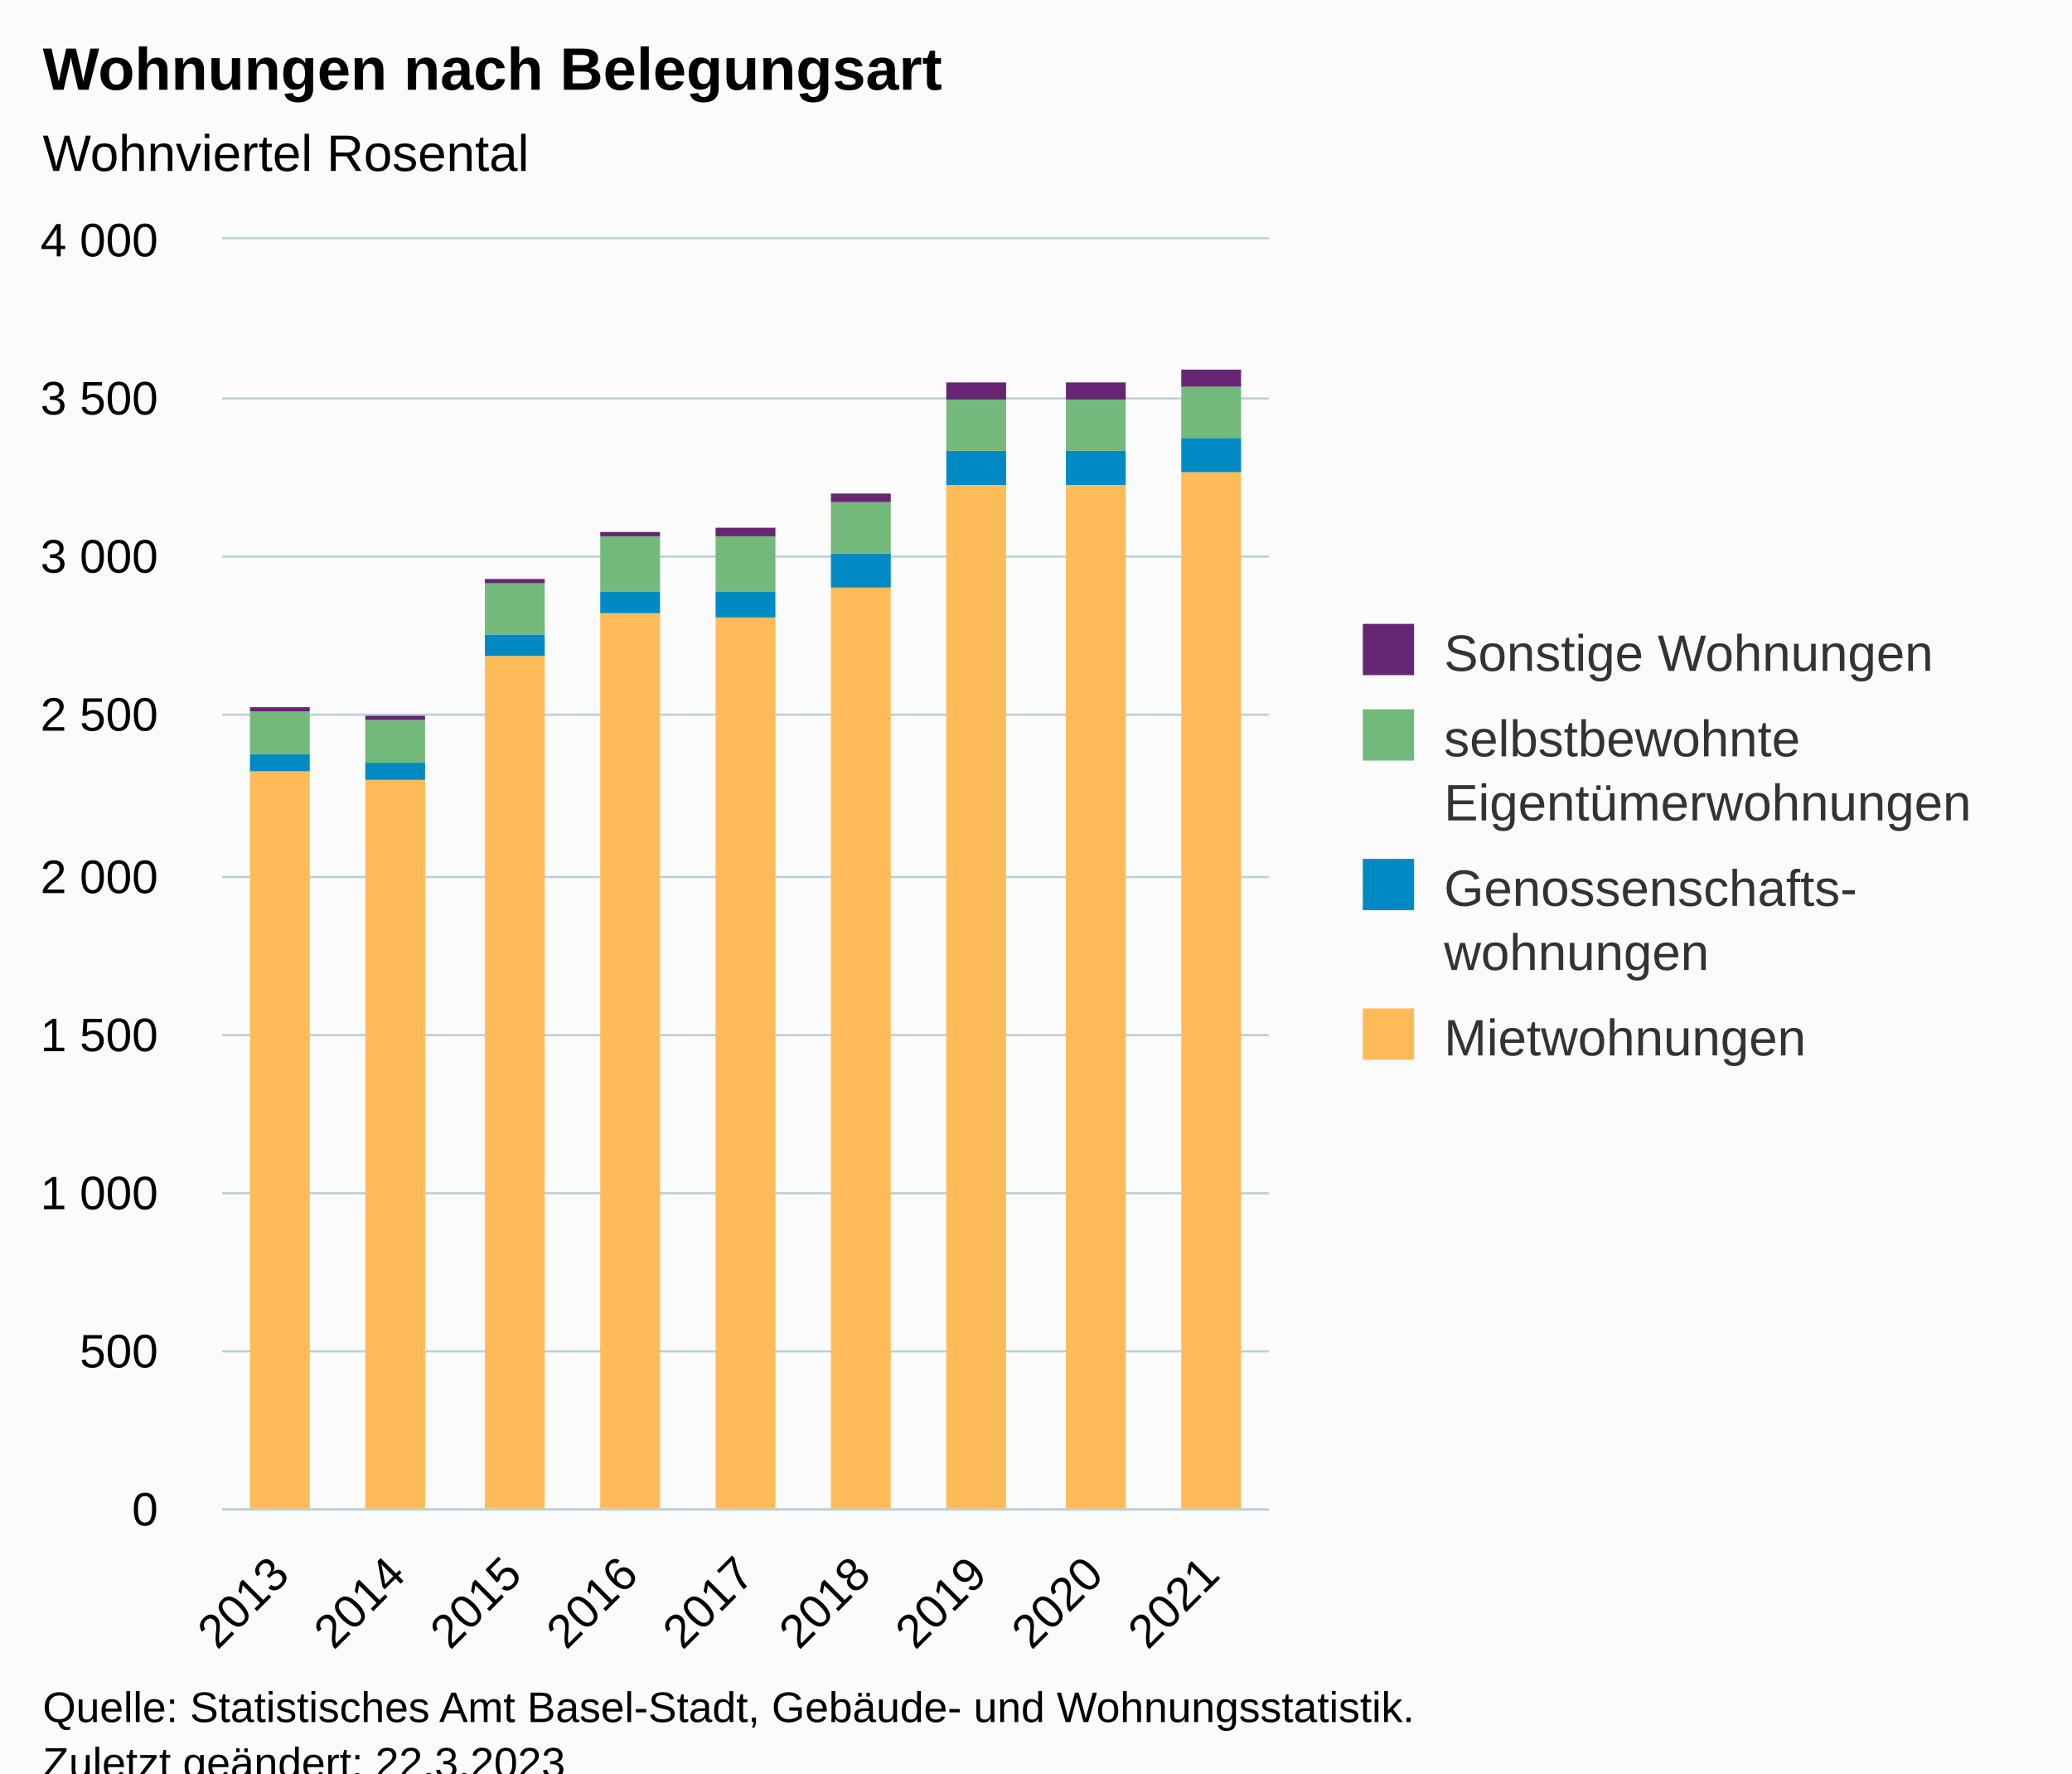
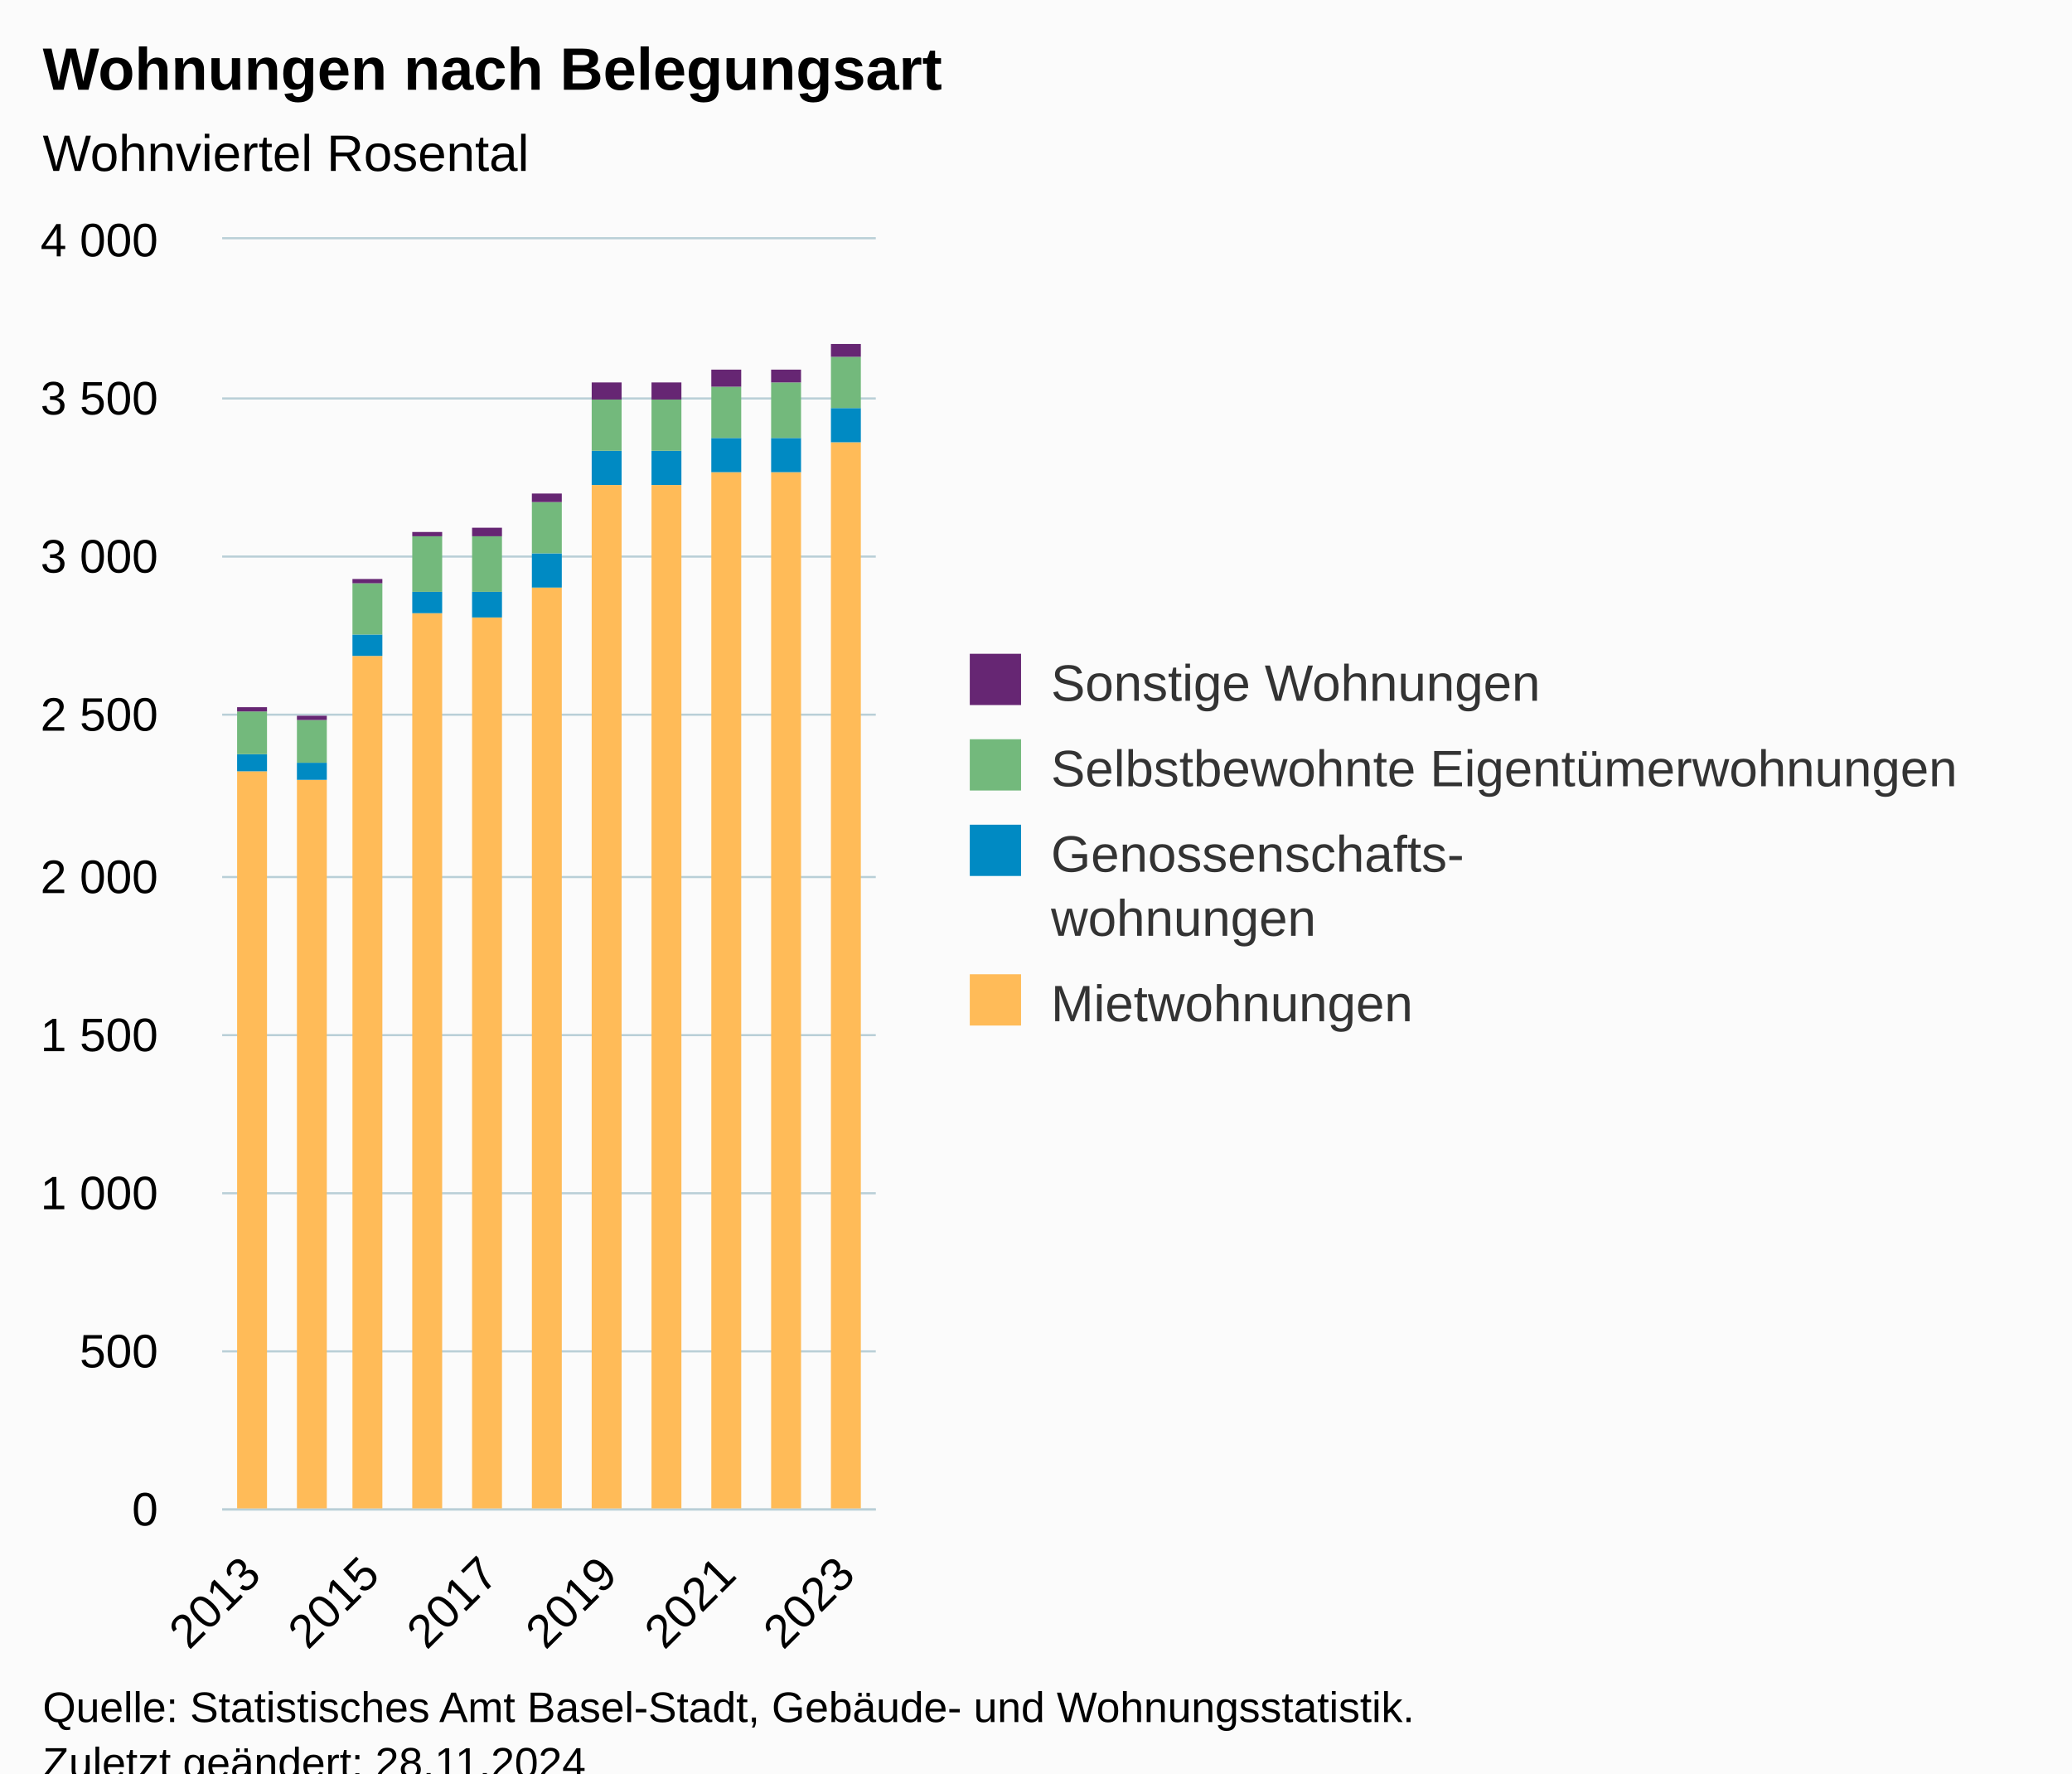
<svg xmlns="http://www.w3.org/2000/svg" version="1.1" class="highcharts-root" style="font-family:Arial;font-size:12px;" viewBox="0 0 485 415">
  <defs>
-     <clipPath id="highcharts-ew53rr9-43-">
-       <rect x="0" y="0" width="245" height="297" fill="none" />
+     <clipPath id="highcharts-1jg31yi-51-">
+       <rect x="0" y="0" width="153" height="297" fill="none" />
    </clipPath>
-     <clipPath id="highcharts-ew53rr9-53-">
-       <rect x="0" y="0" width="245" height="297" fill="none" />
+     <clipPath id="highcharts-1jg31yi-63-">
+       <rect x="0" y="0" width="153" height="297" fill="none" />
    </clipPath>
-     <clipPath id="highcharts-ew53rr9-81-">
-       <rect x="52" y="56" width="245" height="297" fill="none" />
+     <clipPath id="highcharts-1jg31yi-97-">
+       <rect x="52" y="56" width="153" height="297" fill="none" />
    </clipPath>
  </defs>
  <rect fill="#fbfbfb" class="highcharts-background" x="0" y="0" width="485" height="428" rx="0" ry="0" />
-   <rect fill="none" class="highcharts-plot-background" x="52" y="56" width="245" height="297" />
+   <rect fill="none" class="highcharts-plot-background" x="52" y="56" width="153" height="297" />
  <g class="highcharts-pane-group" data-z-index="0" />
  <g class="highcharts-grid highcharts-xaxis-grid" data-z-index="1">
-     <path fill="none" data-z-index="1" class="highcharts-grid-line" d="M 78.5 56 L 78.5 353" opacity="1" />
-     <path fill="none" data-z-index="1" class="highcharts-grid-line" d="M 105.5 56 L 105.5 353" opacity="1" />
-     <path fill="none" data-z-index="1" class="highcharts-grid-line" d="M 133.5 56 L 133.5 353" opacity="1" />
-     <path fill="none" data-z-index="1" class="highcharts-grid-line" d="M 160.5 56 L 160.5 353" opacity="1" />
-     <path fill="none" data-z-index="1" class="highcharts-grid-line" d="M 187.5 56 L 187.5 353" opacity="1" />
-     <path fill="none" data-z-index="1" class="highcharts-grid-line" d="M 214.5 56 L 214.5 353" opacity="1" />
-     <path fill="none" data-z-index="1" class="highcharts-grid-line" d="M 242.5 56 L 242.5 353" opacity="1" />
-     <path fill="none" data-z-index="1" class="highcharts-grid-line" d="M 269.5 56 L 269.5 353" opacity="1" />
-     <path fill="none" data-z-index="1" class="highcharts-grid-line" d="M 296.5 56 L 296.5 353" opacity="1" />
-     <path fill="none" data-z-index="1" class="highcharts-grid-line" d="M 51.5 56 L 51.5 353" opacity="1" />
+     <path fill="none" data-z-index="1" class="highcharts-grid-line" d="M 58.5 56 L 58.5 353" opacity="1" />
+     <path fill="none" data-z-index="1" class="highcharts-grid-line" d="M 86.5 56 L 86.5 353" opacity="1" />
+     <path fill="none" data-z-index="1" class="highcharts-grid-line" d="M 114.5 56 L 114.5 353" opacity="1" />
+     <path fill="none" data-z-index="1" class="highcharts-grid-line" d="M 141.5 56 L 141.5 353" opacity="1" />
+     <path fill="none" data-z-index="1" class="highcharts-grid-line" d="M 169.5 56 L 169.5 353" opacity="1" />
+     <path fill="none" data-z-index="1" class="highcharts-grid-line" d="M 197.5 56 L 197.5 353" opacity="1" />
  </g>
  <g class="highcharts-grid highcharts-yaxis-grid" data-z-index="1">
-     <path fill="none" stroke="#B9CFD7" stroke-width="0.5" data-z-index="1" class="highcharts-grid-line" d="M 52 353.25 L 297 353.25" opacity="1" />
-     <path fill="none" stroke="#B9CFD7" stroke-width="0.5" data-z-index="1" class="highcharts-grid-line" d="M 52 316.25 L 297 316.25" opacity="1" />
-     <path fill="none" stroke="#B9CFD7" stroke-width="0.5" data-z-index="1" class="highcharts-grid-line" d="M 52 279.25 L 297 279.25" opacity="1" />
-     <path fill="none" stroke="#B9CFD7" stroke-width="0.5" data-z-index="1" class="highcharts-grid-line" d="M 52 242.25 L 297 242.25" opacity="1" />
-     <path fill="none" stroke="#B9CFD7" stroke-width="0.5" data-z-index="1" class="highcharts-grid-line" d="M 52 205.25 L 297 205.25" opacity="1" />
-     <path fill="none" stroke="#B9CFD7" stroke-width="0.5" data-z-index="1" class="highcharts-grid-line" d="M 52 167.25 L 297 167.25" opacity="1" />
-     <path fill="none" stroke="#B9CFD7" stroke-width="0.5" data-z-index="1" class="highcharts-grid-line" d="M 52 130.25 L 297 130.25" opacity="1" />
-     <path fill="none" stroke="#B9CFD7" stroke-width="0.5" data-z-index="1" class="highcharts-grid-line" d="M 52 93.25 L 297 93.25" opacity="1" />
-     <path fill="none" stroke="#B9CFD7" stroke-width="0.5" data-z-index="1" class="highcharts-grid-line" d="M 52 55.75 L 297 55.75" opacity="1" />
+     <path fill="none" stroke="#B9CFD7" stroke-width="0.5" data-z-index="1" class="highcharts-grid-line" d="M 52 353.25 L 205 353.25" opacity="1" />
+     <path fill="none" stroke="#B9CFD7" stroke-width="0.5" data-z-index="1" class="highcharts-grid-line" d="M 52 316.25 L 205 316.25" opacity="1" />
+     <path fill="none" stroke="#B9CFD7" stroke-width="0.5" data-z-index="1" class="highcharts-grid-line" d="M 52 279.25 L 205 279.25" opacity="1" />
+     <path fill="none" stroke="#B9CFD7" stroke-width="0.5" data-z-index="1" class="highcharts-grid-line" d="M 52 242.25 L 205 242.25" opacity="1" />
+     <path fill="none" stroke="#B9CFD7" stroke-width="0.5" data-z-index="1" class="highcharts-grid-line" d="M 52 205.25 L 205 205.25" opacity="1" />
+     <path fill="none" stroke="#B9CFD7" stroke-width="0.5" data-z-index="1" class="highcharts-grid-line" d="M 52 167.25 L 205 167.25" opacity="1" />
+     <path fill="none" stroke="#B9CFD7" stroke-width="0.5" data-z-index="1" class="highcharts-grid-line" d="M 52 130.25 L 205 130.25" opacity="1" />
+     <path fill="none" stroke="#B9CFD7" stroke-width="0.5" data-z-index="1" class="highcharts-grid-line" d="M 52 93.25 L 205 93.25" opacity="1" />
+     <path fill="none" stroke="#B9CFD7" stroke-width="0.5" data-z-index="1" class="highcharts-grid-line" d="M 52 55.75 L 205 55.75" opacity="1" />
  </g>
-   <rect fill="none" class="highcharts-plot-border" data-z-index="1" x="52" y="56" width="245" height="297" />
+   <rect fill="none" class="highcharts-plot-border" data-z-index="1" x="52" y="56" width="153" height="297" />
  <g class="highcharts-axis highcharts-xaxis" data-z-index="2">
-     <path fill="none" class="highcharts-axis-line" stroke="#B9CFD7" stroke-width="0.5" data-z-index="7" d="M 52 353.25 L 297 353.25" />
+     <path fill="none" class="highcharts-axis-line" stroke="#B9CFD7" stroke-width="0.5" data-z-index="7" d="M 52 353.25 L 205 353.25" />
  </g>
  <g class="highcharts-axis highcharts-yaxis" data-z-index="2">
    <path fill="none" class="highcharts-axis-line" data-z-index="7" d="M 52 56 L 52 353" />
  </g>
  <g class="highcharts-series-group" data-z-index="3">
-     <g class="highcharts-series highcharts-series-0 highcharts-column-series" data-z-index="0.1" opacity="1" transform="translate(52,56) scale(1 1)" clip-path="url(#highcharts-ew53rr9-53-)">
-       <rect x="6.5" y="124.5" width="14" height="173" fill="#ffbb58" stroke="#ffffff" stroke-width="1e-7" opacity="1" class="highcharts-point" />
-       <rect x="33.5" y="126.5" width="14" height="171" fill="#ffbb58" stroke="#ffffff" stroke-width="1e-7" opacity="1" class="highcharts-point" />
-       <rect x="61.5" y="97.5" width="14" height="200" fill="#ffbb58" stroke="#ffffff" stroke-width="1e-7" opacity="1" class="highcharts-point" />
-       <rect x="88.5" y="87.5" width="14" height="210" fill="#ffbb58" stroke="#ffffff" stroke-width="1e-7" opacity="1" class="highcharts-point" />
-       <rect x="115.5" y="88.5" width="14" height="209" fill="#ffbb58" stroke="#ffffff" stroke-width="1e-7" opacity="1" class="highcharts-point" />
-       <rect x="142.5" y="81.5" width="14" height="216" fill="#ffbb58" stroke="#ffffff" stroke-width="1e-7" opacity="1" class="highcharts-point" />
-       <rect x="169.5" y="57.5" width="14" height="240" fill="#ffbb58" stroke="#ffffff" stroke-width="1e-7" opacity="1" class="highcharts-point" />
-       <rect x="197.5" y="57.5" width="14" height="240" fill="#ffbb58" stroke="#ffffff" stroke-width="1e-7" opacity="1" class="highcharts-point" />
-       <rect x="224.5" y="54.5" width="14" height="243" fill="#ffbb58" stroke="#ffffff" stroke-width="1e-7" opacity="1" class="highcharts-point" />
+     <g class="highcharts-series highcharts-series-0 highcharts-column-series" data-z-index="0.1" opacity="1" transform="translate(52,56) scale(1 1)" clip-path="url(#highcharts-1jg31yi-63-)">
+       <rect x="3.5" y="124.5" width="7" height="173" fill="#ffbb58" stroke="#ffffff" stroke-width="1e-7" opacity="1" class="highcharts-point" />
+       <rect x="17.5" y="126.5" width="7" height="171" fill="#ffbb58" stroke="#ffffff" stroke-width="1e-7" opacity="1" class="highcharts-point" />
+       <rect x="30.5" y="97.5" width="7" height="200" fill="#ffbb58" stroke="#ffffff" stroke-width="1e-7" opacity="1" class="highcharts-point" />
+       <rect x="44.5" y="87.5" width="7" height="210" fill="#ffbb58" stroke="#ffffff" stroke-width="1e-7" opacity="1" class="highcharts-point" />
+       <rect x="58.5" y="88.5" width="7" height="209" fill="#ffbb58" stroke="#ffffff" stroke-width="1e-7" opacity="1" class="highcharts-point" />
+       <rect x="72.5" y="81.5" width="7" height="216" fill="#ffbb58" stroke="#ffffff" stroke-width="1e-7" opacity="1" class="highcharts-point" />
+       <rect x="86.5" y="57.5" width="7" height="240" fill="#ffbb58" stroke="#ffffff" stroke-width="1e-7" opacity="1" class="highcharts-point" />
+       <rect x="100.5" y="57.5" width="7" height="240" fill="#ffbb58" stroke="#ffffff" stroke-width="1e-7" opacity="1" class="highcharts-point" />
+       <rect x="114.5" y="54.5" width="7" height="243" fill="#ffbb58" stroke="#ffffff" stroke-width="1e-7" opacity="1" class="highcharts-point" />
+       <rect x="128.5" y="54.5" width="7" height="243" fill="#ffbb58" stroke="#ffffff" stroke-width="1e-7" opacity="1" class="highcharts-point" />
+       <rect x="142.5" y="47.5" width="7" height="250" fill="#ffbb58" stroke="#ffffff" stroke-width="1e-7" opacity="1" class="highcharts-point" />
    </g>
    <g class="highcharts-markers highcharts-series-0 highcharts-column-series" data-z-index="0.1" opacity="1" transform="translate(52,56) scale(1 1)" clip-path="none" />
-     <g class="highcharts-series highcharts-series-1 highcharts-column-series" data-z-index="0.1" opacity="1" transform="translate(52,56) scale(1 1)" clip-path="url(#highcharts-ew53rr9-53-)">
-       <rect x="6.5" y="120.5" width="14" height="4" fill="#008AC3" stroke="#ffffff" stroke-width="1e-7" opacity="1" class="highcharts-point" />
-       <rect x="33.5" y="122.5" width="14" height="4" fill="#008AC3" stroke="#ffffff" stroke-width="1e-7" opacity="1" class="highcharts-point" />
-       <rect x="61.5" y="92.5" width="14" height="5" fill="#008AC3" stroke="#ffffff" stroke-width="1e-7" opacity="1" class="highcharts-point" />
-       <rect x="88.5" y="82.5" width="14" height="5" fill="#008AC3" stroke="#ffffff" stroke-width="1e-7" opacity="1" class="highcharts-point" />
-       <rect x="115.5" y="82.5" width="14" height="6" fill="#008AC3" stroke="#ffffff" stroke-width="1e-7" opacity="1" class="highcharts-point" />
-       <rect x="142.5" y="73.5" width="14" height="8" fill="#008AC3" stroke="#ffffff" stroke-width="1e-7" opacity="1" class="highcharts-point" />
-       <rect x="169.5" y="49.5" width="14" height="8" fill="#008AC3" stroke="#ffffff" stroke-width="1e-7" opacity="1" class="highcharts-point" />
-       <rect x="197.5" y="49.5" width="14" height="8" fill="#008AC3" stroke="#ffffff" stroke-width="1e-7" opacity="1" class="highcharts-point" />
-       <rect x="224.5" y="46.5" width="14" height="8" fill="#008AC3" stroke="#ffffff" stroke-width="1e-7" opacity="1" class="highcharts-point" />
+     <g class="highcharts-series highcharts-series-1 highcharts-column-series" data-z-index="0.1" opacity="1" transform="translate(52,56) scale(1 1)" clip-path="url(#highcharts-1jg31yi-63-)">
+       <rect x="3.5" y="120.5" width="7" height="4" fill="#008AC3" stroke="#ffffff" stroke-width="1e-7" opacity="1" class="highcharts-point" />
+       <rect x="17.5" y="122.5" width="7" height="4" fill="#008AC3" stroke="#ffffff" stroke-width="1e-7" opacity="1" class="highcharts-point" />
+       <rect x="30.5" y="92.5" width="7" height="5" fill="#008AC3" stroke="#ffffff" stroke-width="1e-7" opacity="1" class="highcharts-point" />
+       <rect x="44.5" y="82.5" width="7" height="5" fill="#008AC3" stroke="#ffffff" stroke-width="1e-7" opacity="1" class="highcharts-point" />
+       <rect x="58.5" y="82.5" width="7" height="6" fill="#008AC3" stroke="#ffffff" stroke-width="1e-7" opacity="1" class="highcharts-point" />
+       <rect x="72.5" y="73.5" width="7" height="8" fill="#008AC3" stroke="#ffffff" stroke-width="1e-7" opacity="1" class="highcharts-point" />
+       <rect x="86.5" y="49.5" width="7" height="8" fill="#008AC3" stroke="#ffffff" stroke-width="1e-7" opacity="1" class="highcharts-point" />
+       <rect x="100.5" y="49.5" width="7" height="8" fill="#008AC3" stroke="#ffffff" stroke-width="1e-7" opacity="1" class="highcharts-point" />
+       <rect x="114.5" y="46.5" width="7" height="8" fill="#008AC3" stroke="#ffffff" stroke-width="1e-7" opacity="1" class="highcharts-point" />
+       <rect x="128.5" y="46.5" width="7" height="8" fill="#008AC3" stroke="#ffffff" stroke-width="1e-7" opacity="1" class="highcharts-point" />
+       <rect x="142.5" y="39.5" width="7" height="8" fill="#008AC3" stroke="#ffffff" stroke-width="1e-7" opacity="1" class="highcharts-point" />
    </g>
    <g class="highcharts-markers highcharts-series-1 highcharts-column-series" data-z-index="0.1" opacity="1" transform="translate(52,56) scale(1 1)" clip-path="none" />
-     <g class="highcharts-series highcharts-series-2 highcharts-column-series" data-z-index="0.1" opacity="1" transform="translate(52,56) scale(1 1)" clip-path="url(#highcharts-ew53rr9-53-)">
-       <rect x="6.5" y="110.5" width="14" height="10" fill="#73B97C" stroke="#ffffff" stroke-width="1e-7" opacity="1" class="highcharts-point" />
-       <rect x="33.5" y="112.5" width="14" height="10" fill="#73B97C" stroke="#ffffff" stroke-width="1e-7" opacity="1" class="highcharts-point" />
-       <rect x="61.5" y="80.5" width="14" height="12" fill="#73B97C" stroke="#ffffff" stroke-width="1e-7" opacity="1" class="highcharts-point" />
-       <rect x="88.5" y="69.5" width="14" height="13" fill="#73B97C" stroke="#ffffff" stroke-width="1e-7" opacity="1" class="highcharts-point" />
-       <rect x="115.5" y="69.5" width="14" height="13" fill="#73B97C" stroke="#ffffff" stroke-width="1e-7" opacity="1" class="highcharts-point" />
-       <rect x="142.5" y="61.5" width="14" height="12" fill="#73B97C" stroke="#ffffff" stroke-width="1e-7" opacity="1" class="highcharts-point" />
-       <rect x="169.5" y="37.5" width="14" height="12" fill="#73B97C" stroke="#ffffff" stroke-width="1e-7" opacity="1" class="highcharts-point" />
-       <rect x="197.5" y="37.5" width="14" height="12" fill="#73B97C" stroke="#ffffff" stroke-width="1e-7" opacity="1" class="highcharts-point" />
-       <rect x="224.5" y="34.5" width="14" height="12" fill="#73B97C" stroke="#ffffff" stroke-width="1e-7" opacity="1" class="highcharts-point" />
+     <g class="highcharts-series highcharts-series-2 highcharts-column-series" data-z-index="0.1" opacity="1" transform="translate(52,56) scale(1 1)" clip-path="url(#highcharts-1jg31yi-63-)">
+       <rect x="3.5" y="110.5" width="7" height="10" fill="#73B97C" stroke="#ffffff" stroke-width="1e-7" opacity="1" class="highcharts-point" />
+       <rect x="17.5" y="112.5" width="7" height="10" fill="#73B97C" stroke="#ffffff" stroke-width="1e-7" opacity="1" class="highcharts-point" />
+       <rect x="30.5" y="80.5" width="7" height="12" fill="#73B97C" stroke="#ffffff" stroke-width="1e-7" opacity="1" class="highcharts-point" />
+       <rect x="44.5" y="69.5" width="7" height="13" fill="#73B97C" stroke="#ffffff" stroke-width="1e-7" opacity="1" class="highcharts-point" />
+       <rect x="58.5" y="69.5" width="7" height="13" fill="#73B97C" stroke="#ffffff" stroke-width="1e-7" opacity="1" class="highcharts-point" />
+       <rect x="72.5" y="61.5" width="7" height="12" fill="#73B97C" stroke="#ffffff" stroke-width="1e-7" opacity="1" class="highcharts-point" />
+       <rect x="86.5" y="37.5" width="7" height="12" fill="#73B97C" stroke="#ffffff" stroke-width="1e-7" opacity="1" class="highcharts-point" />
+       <rect x="100.5" y="37.5" width="7" height="12" fill="#73B97C" stroke="#ffffff" stroke-width="1e-7" opacity="1" class="highcharts-point" />
+       <rect x="114.5" y="34.5" width="7" height="12" fill="#73B97C" stroke="#ffffff" stroke-width="1e-7" opacity="1" class="highcharts-point" />
+       <rect x="128.5" y="33.5" width="7" height="13" fill="#73B97C" stroke="#ffffff" stroke-width="1e-7" opacity="1" class="highcharts-point" />
+       <rect x="142.5" y="27.5" width="7" height="12" fill="#73B97C" stroke="#ffffff" stroke-width="1e-7" opacity="1" class="highcharts-point" />
    </g>
    <g class="highcharts-markers highcharts-series-2 highcharts-column-series" data-z-index="0.1" opacity="1" transform="translate(52,56) scale(1 1)" clip-path="none" />
-     <g class="highcharts-series highcharts-series-3 highcharts-column-series" data-z-index="0.1" opacity="1" transform="translate(52,56) scale(1 1)" clip-path="url(#highcharts-ew53rr9-53-)">
-       <rect x="6.5" y="109.5" width="14" height="1" fill="#662673" stroke="#ffffff" stroke-width="1e-7" opacity="1" class="highcharts-point" />
-       <rect x="33.5" y="111.5" width="14" height="1" fill="#662673" stroke="#ffffff" stroke-width="1e-7" opacity="1" class="highcharts-point" />
-       <rect x="61.5" y="79.5" width="14" height="1" fill="#662673" stroke="#ffffff" stroke-width="1e-7" opacity="1" class="highcharts-point" />
-       <rect x="88.5" y="68.5" width="14" height="1" fill="#662673" stroke="#ffffff" stroke-width="1e-7" opacity="1" class="highcharts-point" />
-       <rect x="115.5" y="67.5" width="14" height="2" fill="#662673" stroke="#ffffff" stroke-width="1e-7" opacity="1" class="highcharts-point" />
-       <rect x="142.5" y="59.5" width="14" height="2" fill="#662673" stroke="#ffffff" stroke-width="1e-7" opacity="1" class="highcharts-point" />
-       <rect x="169.5" y="33.5" width="14" height="4" fill="#662673" stroke="#ffffff" stroke-width="1e-7" opacity="1" class="highcharts-point" />
-       <rect x="197.5" y="33.5" width="14" height="4" fill="#662673" stroke="#ffffff" stroke-width="1e-7" opacity="1" class="highcharts-point" />
-       <rect x="224.5" y="30.5" width="14" height="4" fill="#662673" stroke="#ffffff" stroke-width="1e-7" opacity="1" class="highcharts-point" />
+     <g class="highcharts-series highcharts-series-3 highcharts-column-series" data-z-index="0.1" opacity="1" transform="translate(52,56) scale(1 1)" clip-path="url(#highcharts-1jg31yi-63-)">
+       <rect x="3.5" y="109.5" width="7" height="1" fill="#662673" stroke="#ffffff" stroke-width="1e-7" opacity="1" class="highcharts-point" />
+       <rect x="17.5" y="111.5" width="7" height="1" fill="#662673" stroke="#ffffff" stroke-width="1e-7" opacity="1" class="highcharts-point" />
+       <rect x="30.5" y="79.5" width="7" height="1" fill="#662673" stroke="#ffffff" stroke-width="1e-7" opacity="1" class="highcharts-point" />
+       <rect x="44.5" y="68.5" width="7" height="1" fill="#662673" stroke="#ffffff" stroke-width="1e-7" opacity="1" class="highcharts-point" />
+       <rect x="58.5" y="67.5" width="7" height="2" fill="#662673" stroke="#ffffff" stroke-width="1e-7" opacity="1" class="highcharts-point" />
+       <rect x="72.5" y="59.5" width="7" height="2" fill="#662673" stroke="#ffffff" stroke-width="1e-7" opacity="1" class="highcharts-point" />
+       <rect x="86.5" y="33.5" width="7" height="4" fill="#662673" stroke="#ffffff" stroke-width="1e-7" opacity="1" class="highcharts-point" />
+       <rect x="100.5" y="33.5" width="7" height="4" fill="#662673" stroke="#ffffff" stroke-width="1e-7" opacity="1" class="highcharts-point" />
+       <rect x="114.5" y="30.5" width="7" height="4" fill="#662673" stroke="#ffffff" stroke-width="1e-7" opacity="1" class="highcharts-point" />
+       <rect x="128.5" y="30.5" width="7" height="3" fill="#662673" stroke="#ffffff" stroke-width="1e-7" opacity="1" class="highcharts-point" />
+       <rect x="142.5" y="24.5" width="7" height="3" fill="#662673" stroke="#ffffff" stroke-width="1e-7" opacity="1" class="highcharts-point" />
    </g>
    <g class="highcharts-markers highcharts-series-3 highcharts-column-series" data-z-index="0.1" opacity="1" transform="translate(52,56) scale(1 1)" clip-path="none" />
  </g>
  <text x="10" text-anchor="start" class="highcharts-title" data-z-index="4" style="color:#000000;font-size:14px;font-weight:bold;fill:#000000;" y="21">
    <tspan>Wohnungen nach Belegungsart</tspan>
  </text>
  <text x="10" text-anchor="start" class="highcharts-subtitle" data-z-index="4" style="color:#000000;font-size:12px;font-weight:normal;fill:#000000;" y="40">
    <tspan>Wohnviertel Rosental</tspan>
  </text>
  <text x="10" text-anchor="start" class="highcharts-caption" data-z-index="4" style="color:#666666;fill:#666666;" y="400" />
-   <g class="highcharts-legend" data-z-index="7" transform="translate(309,139)">
-     <rect fill="none" class="highcharts-legend-box" rx="0" ry="0" x="0" y="0" width="166" height="121" visibility="visible" />
+   <g class="highcharts-legend" data-z-index="7" transform="translate(217,146)">
+     <rect fill="none" class="highcharts-legend-box" rx="0" ry="0" x="0" y="0" width="258" height="106" visibility="visible" />
    <g data-z-index="1">
      <g>
        <g class="highcharts-legend-item highcharts-column-series highcharts-color-undefined highcharts-series-3" data-z-index="1" transform="translate(8,3)">
          <text x="21" style="color:#333333;cursor:pointer;font-size:12px;font-weight:normal;fill:#333333;" text-anchor="start" data-z-index="2" y="15">
            <tspan>Sonstige Wohnungen</tspan>
          </text>
          <rect x="2" y="4" width="12" height="12" fill="#662673" class="highcharts-point" data-z-index="3" />
        </g>
        <g class="highcharts-legend-item highcharts-column-series highcharts-color-undefined highcharts-series-2" data-z-index="1" transform="translate(8,23)">
          <text x="21" y="15" style="color:#333333;cursor:pointer;font-size:12px;font-weight:normal;fill:#333333;" text-anchor="start" data-z-index="2">
-             <tspan>selbstbewohnte</tspan>
-             <tspan x="21" dy="15">Eigentümerwohnungen</tspan>
+             <tspan>Selbstbewohnte Eigentümerwohnungen</tspan>
          </text>
          <rect x="2" y="4" width="12" height="12" fill="#73B97C" class="highcharts-point" data-z-index="3" />
        </g>
-         <g class="highcharts-legend-item highcharts-column-series highcharts-color-undefined highcharts-series-1" data-z-index="1" transform="translate(8,58)">
+         <g class="highcharts-legend-item highcharts-column-series highcharts-color-undefined highcharts-series-1" data-z-index="1" transform="translate(8,43)">
          <text x="21" y="15" style="color:#333333;cursor:pointer;font-size:12px;font-weight:normal;fill:#333333;" text-anchor="start" data-z-index="2">
            <tspan>Genossenschafts-</tspan>
            <tspan x="21" dy="15">wohnungen</tspan>
          </text>
          <rect x="2" y="4" width="12" height="12" fill="#008AC3" class="highcharts-point" data-z-index="3" />
        </g>
-         <g class="highcharts-legend-item highcharts-column-series highcharts-color-undefined highcharts-series-0" data-z-index="1" transform="translate(8,93)">
+         <g class="highcharts-legend-item highcharts-column-series highcharts-color-undefined highcharts-series-0" data-z-index="1" transform="translate(8,78)">
          <text x="21" y="15" style="color:#333333;cursor:pointer;font-size:12px;font-weight:normal;fill:#333333;" text-anchor="start" data-z-index="2">
            <tspan>Mietwohnungen</tspan>
          </text>
          <rect x="2" y="4" width="12" height="12" fill="#ffbb58" class="highcharts-point" data-z-index="3" />
        </g>
      </g>
    </g>
  </g>
  <g class="highcharts-axis-labels highcharts-xaxis-labels" data-z-index="7">
-     <text x="68.204" style="color:#000000;cursor:default;font-size:11px;fill:#000000;" text-anchor="end" transform="translate(0,0) rotate(-45 68.20384 369)" y="369" opacity="1">2013</text>
-     <text x="95.426" style="color:#000000;cursor:default;font-size:11px;fill:#000000;" text-anchor="end" transform="translate(0,0) rotate(-45 95.42606 369)" y="369" opacity="1">2014</text>
-     <text x="122.648" style="color:#000000;cursor:default;font-size:11px;fill:#000000;" text-anchor="end" transform="translate(0,0) rotate(-45 122.6483 369)" y="369" opacity="1">2015</text>
-     <text x="149.871" style="color:#000000;cursor:default;font-size:11px;fill:#000000;" text-anchor="end" transform="translate(0,0) rotate(-45 149.8705 369)" y="369" opacity="1">2016</text>
-     <text x="177.093" style="color:#000000;cursor:default;font-size:11px;fill:#000000;" text-anchor="end" transform="translate(0,0) rotate(-45 177.0927 369)" y="369" opacity="1">2017</text>
-     <text x="204.315" style="color:#000000;cursor:default;font-size:11px;fill:#000000;" text-anchor="end" transform="translate(0,0) rotate(-45 204.3149 369)" y="369" opacity="1">2018</text>
-     <text x="231.537" style="color:#000000;cursor:default;font-size:11px;fill:#000000;" text-anchor="end" transform="translate(0,0) rotate(-45 231.5372 369)" y="369" opacity="1">2019</text>
-     <text x="258.759" style="color:#000000;cursor:default;font-size:11px;fill:#000000;" text-anchor="end" transform="translate(0,0) rotate(-45 258.7594 369)" y="369" opacity="1">2020</text>
-     <text x="285.982" style="color:#000000;cursor:default;font-size:11px;fill:#000000;" text-anchor="end" transform="translate(0,0) rotate(-45 285.9816 369)" y="369" opacity="1">2021</text>
+     <text x="61.547" style="color:#000000;cursor:default;font-size:11px;fill:#000000;" text-anchor="end" transform="translate(0,0) rotate(-45 61.54727 369)" y="369" opacity="1">2013</text>
+     <text x="89.365" style="color:#000000;cursor:default;font-size:11px;fill:#000000;" text-anchor="end" transform="translate(0,0) rotate(-45 89.36545 369)" y="369" opacity="1">2015</text>
+     <text x="117.184" style="color:#000000;cursor:default;font-size:11px;fill:#000000;" text-anchor="end" transform="translate(0,0) rotate(-45 117.1836 369)" y="369" opacity="1">2017</text>
+     <text x="145.002" style="color:#000000;cursor:default;font-size:11px;fill:#000000;" text-anchor="end" transform="translate(0,0) rotate(-45 145.0018 369)" y="369" opacity="1">2019</text>
+     <text x="172.82" style="color:#000000;cursor:default;font-size:11px;fill:#000000;" text-anchor="end" transform="translate(0,0) rotate(-45 172.82 369)" y="369" opacity="1">2021</text>
+     <text x="200.638" style="color:#000000;cursor:default;font-size:11px;fill:#000000;" text-anchor="end" transform="translate(0,0) rotate(-45 200.6382 369)" y="369" opacity="1">2023</text>
  </g>
  <g class="highcharts-axis-labels highcharts-yaxis-labels" data-z-index="7">
    <text x="37" style="color:#000000;cursor:default;font-size:11px;fill:#000000;" text-anchor="end" transform="translate(0,0)" y="357" opacity="1">0</text>
    <text x="37" style="color:#000000;cursor:default;font-size:11px;fill:#000000;" text-anchor="end" transform="translate(0,0)" y="320" opacity="1">500</text>
    <text x="37" style="color:#000000;cursor:default;font-size:11px;fill:#000000;" text-anchor="end" transform="translate(0,0)" y="283" opacity="1">
      <tspan>1 000</tspan>
    </text>
    <text x="37" style="color:#000000;cursor:default;font-size:11px;fill:#000000;" text-anchor="end" transform="translate(0,0)" y="246" opacity="1">
      <tspan>1 500</tspan>
    </text>
    <text x="37" style="color:#000000;cursor:default;font-size:11px;fill:#000000;" text-anchor="end" transform="translate(0,0)" y="209" opacity="1">
      <tspan>2 000</tspan>
    </text>
    <text x="37" style="color:#000000;cursor:default;font-size:11px;fill:#000000;" text-anchor="end" transform="translate(0,0)" y="171" opacity="1">
      <tspan>2 500</tspan>
    </text>
    <text x="37" style="color:#000000;cursor:default;font-size:11px;fill:#000000;" text-anchor="end" transform="translate(0,0)" y="134" opacity="1">
      <tspan>3 000</tspan>
    </text>
    <text x="37" style="color:#000000;cursor:default;font-size:11px;fill:#000000;" text-anchor="end" transform="translate(0,0)" y="97" opacity="1">
      <tspan>3 500</tspan>
    </text>
    <text x="37" style="color:#000000;cursor:default;font-size:11px;fill:#000000;" text-anchor="end" transform="translate(0,0)" y="60" opacity="1">
      <tspan>4 000</tspan>
    </text>
  </g>
  <text x="10" class="highcharts-credits" text-anchor="start" data-z-index="8" style="cursor:default;color:#000000;font-size:10px;fill:#000000;" y="403">
    <tspan>Quelle: Statistisches Amt Basel-Stadt, Gebäude- und Wohnungsstatistik.</tspan>
-     <tspan x="10" dy="13">Zuletzt geändert: 22.3.2023</tspan>
+     <tspan x="10" dy="13">Zuletzt geändert: 28.11.2024</tspan>
  </text>
-   <g class="highcharts-control-points" data-z-index="99" clip-path="url(#highcharts-ew53rr9-81-)" />
+   <g class="highcharts-control-points" data-z-index="99" clip-path="url(#highcharts-1jg31yi-97-)" />
</svg>
